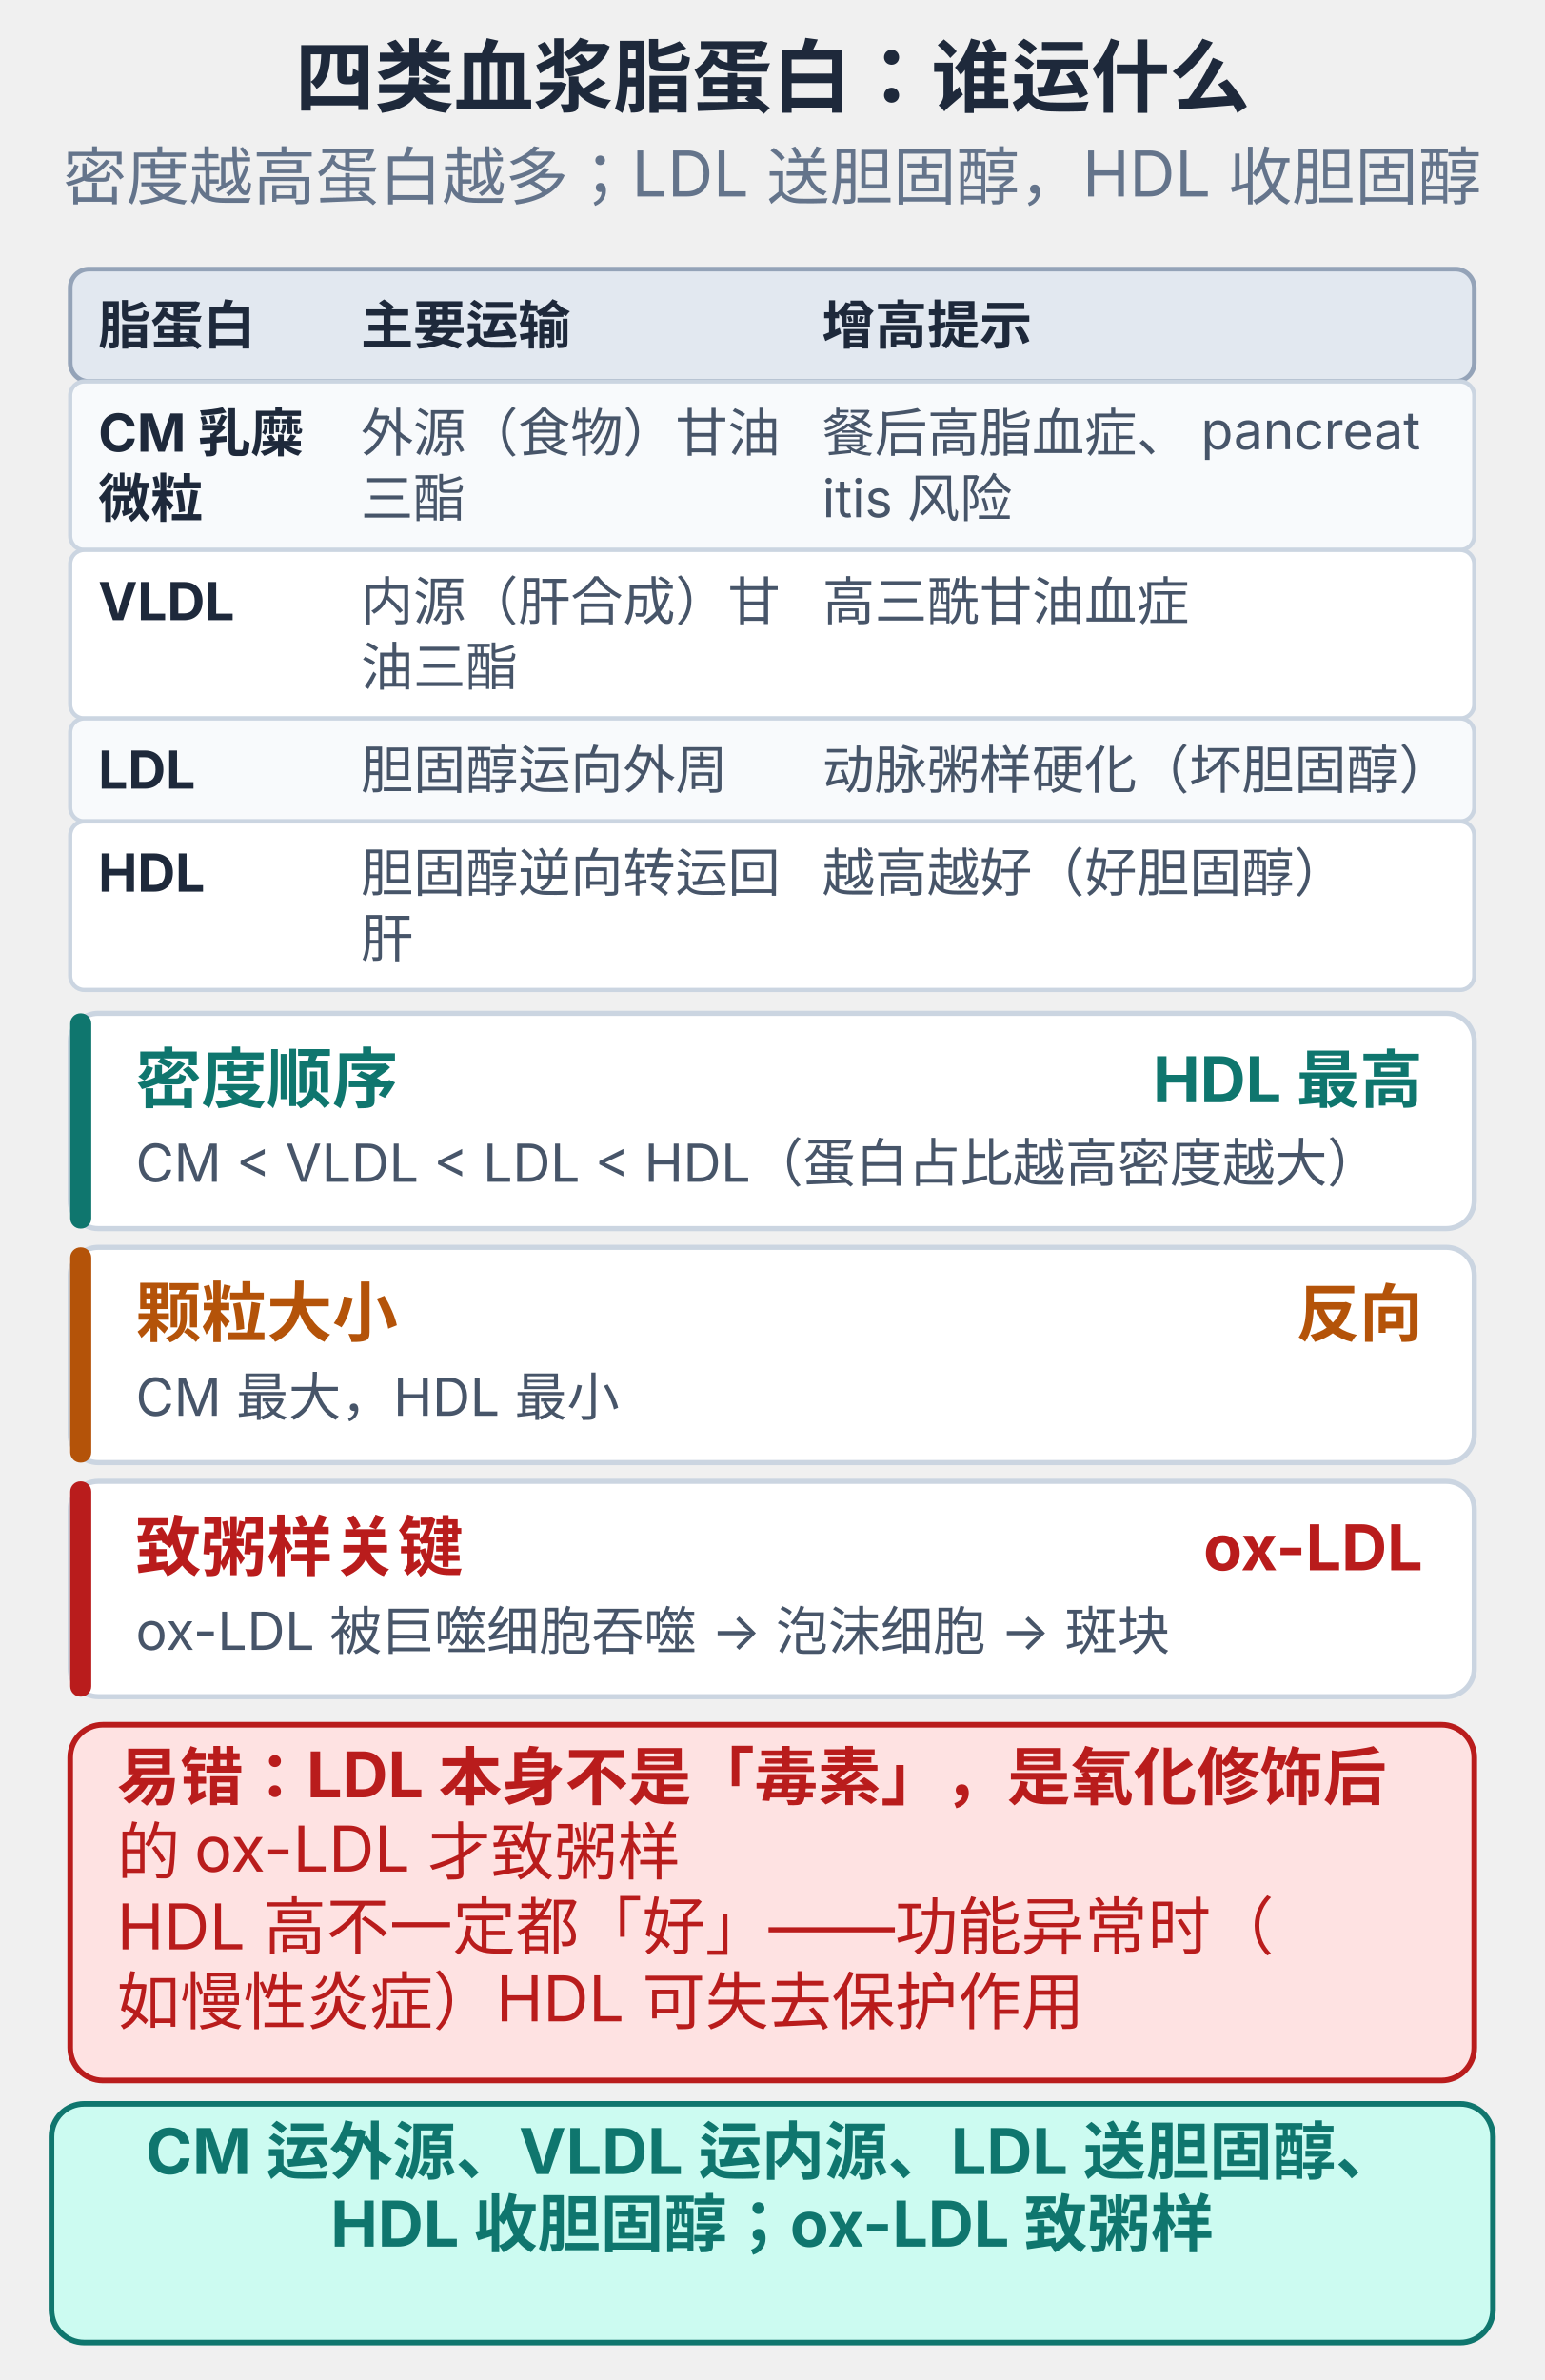
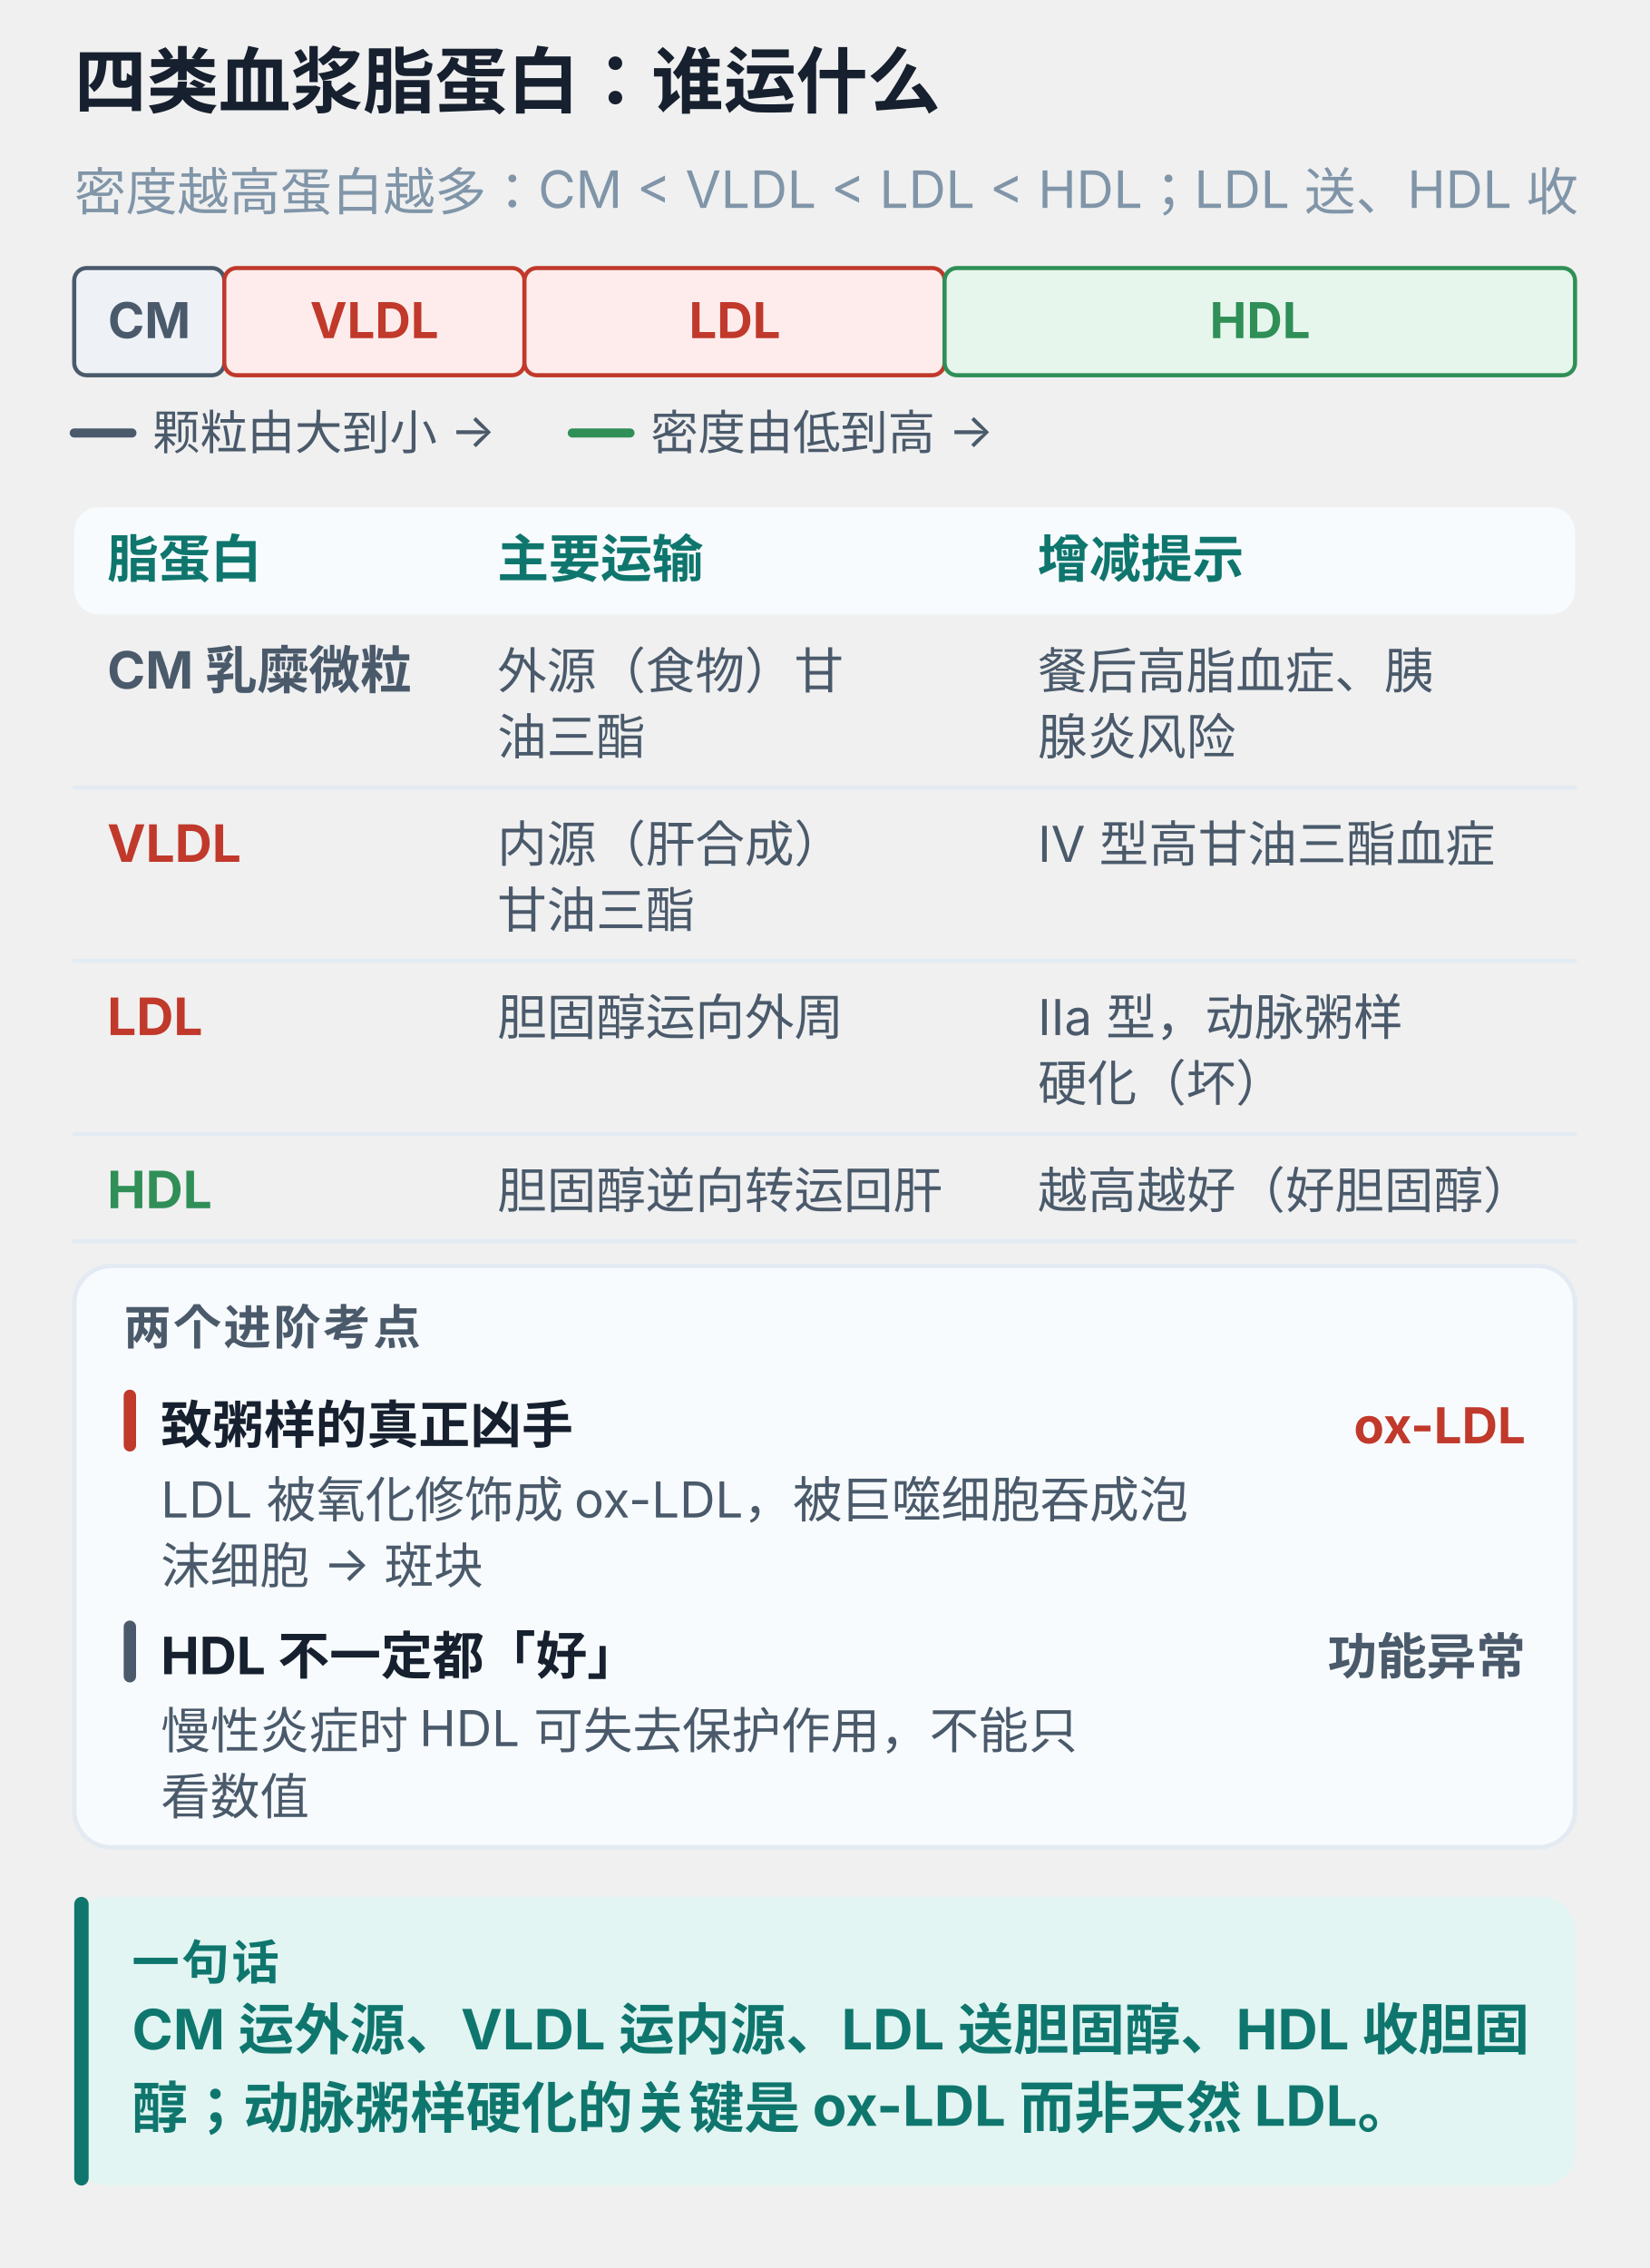
- <svg xmlns="http://www.w3.org/2000/svg" viewBox="0 0 330 508.5" width="100%" style="max-width:330px;display:block;margin:0 auto;background:#ffffff;border-radius:10px" role="img">
-   <text x="165.0" y="22.6" text-anchor="middle" font-size="17" font-weight="700" fill="#1e293b" font-family="-apple-system,'PingFang SC','Microsoft YaHei',sans-serif">四类血浆脂蛋白：谁运什么</text>
-   <text x="165.0" y="42.6" text-anchor="middle" font-size="13.5" font-weight="400" fill="#64748b" font-family="-apple-system,'PingFang SC','Microsoft YaHei',sans-serif">密度越高蛋白越多；LDL 送胆固醇，HDL 收胆固醇</text>
-   <rect x="15.0" y="57.5" width="300.0" height="24.0" rx="4" fill="#e2e8f0" stroke="#94a3b8" stroke-width="1" />
-   <text x="21.0" y="73.5" text-anchor="start" font-size="11.2" font-weight="700" fill="#1e293b" font-family="-apple-system,'PingFang SC','Microsoft YaHei',sans-serif">脂蛋白</text>
-   <text x="77.1" y="73.5" text-anchor="start" font-size="11.2" font-weight="700" fill="#1e293b" font-family="-apple-system,'PingFang SC','Microsoft YaHei',sans-serif">主要运输</text>
-   <text x="175.7" y="73.5" text-anchor="start" font-size="11.2" font-weight="700" fill="#1e293b" font-family="-apple-system,'PingFang SC','Microsoft YaHei',sans-serif">增高提示</text>
-   <rect x="15.0" y="81.5" width="300.0" height="36.0" rx="3" fill="#f8fafc" stroke="#cbd5e1" stroke-width="0.9" />
-   <text x="21.0" y="96.5" text-anchor="start" font-size="11.2" font-weight="700" fill="#1e293b" font-family="-apple-system,'PingFang SC','Microsoft YaHei',sans-serif">CM 乳糜</text>
-   <text x="21.0" y="110.5" text-anchor="start" font-size="11.2" font-weight="700" fill="#1e293b" font-family="-apple-system,'PingFang SC','Microsoft YaHei',sans-serif">微粒</text>
-   <text x="77.1" y="96.5" text-anchor="start" font-size="11.2" font-weight="400" fill="#475569" font-family="-apple-system,'PingFang SC','Microsoft YaHei',sans-serif">外源（食物）甘油</text>
-   <text x="77.1" y="110.5" text-anchor="start" font-size="11.2" font-weight="400" fill="#475569" font-family="-apple-system,'PingFang SC','Microsoft YaHei',sans-serif">三酯</text>
-   <text x="175.7" y="96.5" text-anchor="start" font-size="11.2" font-weight="400" fill="#475569" font-family="-apple-system,'PingFang SC','Microsoft YaHei',sans-serif">餐后高脂血症、 pancreat</text>
-   <text x="175.7" y="110.5" text-anchor="start" font-size="11.2" font-weight="400" fill="#475569" font-family="-apple-system,'PingFang SC','Microsoft YaHei',sans-serif">itis 风险</text>
-   <rect x="15.0" y="117.5" width="300.0" height="36.0" rx="3" fill="#ffffff" stroke="#cbd5e1" stroke-width="0.9" />
-   <text x="21.0" y="132.5" text-anchor="start" font-size="11.2" font-weight="700" fill="#1e293b" font-family="-apple-system,'PingFang SC','Microsoft YaHei',sans-serif">VLDL</text>
-   <text x="77.1" y="132.5" text-anchor="start" font-size="11.2" font-weight="400" fill="#475569" font-family="-apple-system,'PingFang SC','Microsoft YaHei',sans-serif">内源（肝合成）甘</text>
-   <text x="77.1" y="146.5" text-anchor="start" font-size="11.2" font-weight="400" fill="#475569" font-family="-apple-system,'PingFang SC','Microsoft YaHei',sans-serif">油三酯</text>
-   <text x="175.7" y="132.5" text-anchor="start" font-size="11.2" font-weight="400" fill="#475569" font-family="-apple-system,'PingFang SC','Microsoft YaHei',sans-serif">高三酰甘油血症</text>
-   <rect x="15.0" y="153.5" width="300.0" height="22.0" rx="3" fill="#f8fafc" stroke="#cbd5e1" stroke-width="0.9" />
-   <text x="21.0" y="168.5" text-anchor="start" font-size="11.2" font-weight="700" fill="#1e293b" font-family="-apple-system,'PingFang SC','Microsoft YaHei',sans-serif">LDL</text>
-   <text x="77.1" y="168.5" text-anchor="start" font-size="11.2" font-weight="400" fill="#475569" font-family="-apple-system,'PingFang SC','Microsoft YaHei',sans-serif">胆固醇运向外周</text>
-   <text x="175.7" y="168.5" text-anchor="start" font-size="11.2" font-weight="400" fill="#475569" font-family="-apple-system,'PingFang SC','Microsoft YaHei',sans-serif">动脉粥样硬化（坏胆固醇）</text>
-   <rect x="15.0" y="175.5" width="300.0" height="36.0" rx="3" fill="#ffffff" stroke="#cbd5e1" stroke-width="0.9" />
-   <text x="21.0" y="190.5" text-anchor="start" font-size="11.2" font-weight="700" fill="#1e293b" font-family="-apple-system,'PingFang SC','Microsoft YaHei',sans-serif">HDL</text>
-   <text x="77.1" y="190.5" text-anchor="start" font-size="11.2" font-weight="400" fill="#475569" font-family="-apple-system,'PingFang SC','Microsoft YaHei',sans-serif">胆固醇逆向转运回</text>
-   <text x="77.1" y="204.5" text-anchor="start" font-size="11.2" font-weight="400" fill="#475569" font-family="-apple-system,'PingFang SC','Microsoft YaHei',sans-serif">肝</text>
-   <text x="175.7" y="190.5" text-anchor="start" font-size="11.2" font-weight="400" fill="#475569" font-family="-apple-system,'PingFang SC','Microsoft YaHei',sans-serif">越高越好（好胆固醇）</text>
-   <rect x="15.0" y="216.5" width="300.0" height="46.0" rx="6" fill="#ffffff" stroke="#cbd5e1" stroke-width="1.1" />
-   <rect x="15.0" y="216.5" width="4.5" height="46.0" rx="2.2" fill="#0f766e" />
-   <text x="29.0" y="235.5" text-anchor="start" font-size="14" font-weight="700" fill="#0f766e" font-family="-apple-system,'PingFang SC','Microsoft YaHei',sans-serif">密度顺序</text>
-   <text x="304.0" y="235.5" text-anchor="end" font-size="13.5" font-weight="700" fill="#0f766e" font-family="-apple-system,'PingFang SC','Microsoft YaHei',sans-serif">HDL 最高</text>
-   <text x="29.0" y="252.5" text-anchor="start" font-size="11.2" font-weight="400" fill="#475569" font-family="-apple-system,'PingFang SC','Microsoft YaHei',sans-serif">CM &lt; VLDL &lt; LDL &lt; HDL（蛋白占比越高密度越大）</text>
-   <rect x="15.0" y="266.5" width="300.0" height="46.0" rx="6" fill="#ffffff" stroke="#cbd5e1" stroke-width="1.1" />
-   <rect x="15.0" y="266.5" width="4.5" height="46.0" rx="2.2" fill="#b45309" />
-   <text x="29.0" y="285.5" text-anchor="start" font-size="14" font-weight="700" fill="#b45309" font-family="-apple-system,'PingFang SC','Microsoft YaHei',sans-serif">颗粒大小</text>
-   <text x="304.0" y="285.5" text-anchor="end" font-size="13.5" font-weight="700" fill="#b45309" font-family="-apple-system,'PingFang SC','Microsoft YaHei',sans-serif">反向</text>
-   <text x="29.0" y="302.5" text-anchor="start" font-size="11.2" font-weight="400" fill="#475569" font-family="-apple-system,'PingFang SC','Microsoft YaHei',sans-serif">CM 最大，HDL 最小</text>
-   <rect x="15.0" y="316.5" width="300.0" height="46.0" rx="6" fill="#ffffff" stroke="#cbd5e1" stroke-width="1.1" />
-   <rect x="15.0" y="316.5" width="4.5" height="46.0" rx="2.2" fill="#b91c1c" />
-   <text x="29.0" y="335.5" text-anchor="start" font-size="14" font-weight="700" fill="#b91c1c" font-family="-apple-system,'PingFang SC','Microsoft YaHei',sans-serif">致粥样关键</text>
-   <text x="304.0" y="335.5" text-anchor="end" font-size="13.5" font-weight="700" fill="#b91c1c" font-family="-apple-system,'PingFang SC','Microsoft YaHei',sans-serif">ox-LDL</text>
-   <text x="29.0" y="352.5" text-anchor="start" font-size="11.2" font-weight="400" fill="#475569" font-family="-apple-system,'PingFang SC','Microsoft YaHei',sans-serif">ox-LDL 被巨噬细胞吞噬 → 泡沫细胞 → 斑块</text>
-   <rect x="15.0" y="368.5" width="300.0" height="76.0" rx="7" fill="#fee2e2" stroke="#b91c1c" stroke-width="1.2" />
-   <text x="25.0" y="384.5" text-anchor="start" font-size="13.5" font-weight="700" fill="#b91c1c" font-family="-apple-system,'PingFang SC','Microsoft YaHei',sans-serif">易错：LDL 本身不是「毒素」，是氧化修饰后</text>
-   <text x="25.0" y="400.5" text-anchor="start" font-size="13.5" font-weight="400" fill="#b91c1c" font-family="-apple-system,'PingFang SC','Microsoft YaHei',sans-serif">的 ox-LDL 才致粥样</text>
-   <text x="25.0" y="416.5" text-anchor="start" font-size="13.5" font-weight="400" fill="#b91c1c" font-family="-apple-system,'PingFang SC','Microsoft YaHei',sans-serif">HDL 高不一定都「好」——功能异常时（</text>
-   <text x="25.0" y="432.5" text-anchor="start" font-size="13.5" font-weight="400" fill="#b91c1c" font-family="-apple-system,'PingFang SC','Microsoft YaHei',sans-serif">如慢性炎症）HDL 可失去保护作用</text>
-   <rect x="11.0" y="449.5" width="308.0" height="51.0" rx="7" fill="#ccfbf1" stroke="#0f766e" stroke-width="1.2" />
-   <text x="165.0" y="464.5" text-anchor="middle" font-size="13.5" font-weight="700" fill="#0f766e" font-family="-apple-system,'PingFang SC','Microsoft YaHei',sans-serif">CM 运外源、VLDL 运内源、LDL 送胆固醇、</text>
-   <text x="165.0" y="480.0" text-anchor="middle" font-size="13.5" font-weight="700" fill="#0f766e" font-family="-apple-system,'PingFang SC','Microsoft YaHei',sans-serif">HDL 收胆固醇；ox-LDL 致粥样</text>
+ <svg xmlns="http://www.w3.org/2000/svg" viewBox="0 0 400 550" width="100%" style="max-width:400px;display:block;margin:0 auto;background:#ffffff;border-radius:12px" role="img" aria-label="四类血浆脂蛋白：谁运什么">
+   <text x="18.0" y="26.0" font-size="17.5" font-weight="700" fill="#16202e" font-family="-apple-system,BlinkMacSystemFont,'PingFang SC','Microsoft YaHei',sans-serif">四类血浆脂蛋白：谁运什么</text>
+   <text x="18.0" y="51.0" font-size="12.5" font-weight="400" fill="#8095a8" font-family="-apple-system,BlinkMacSystemFont,'PingFang SC','Microsoft YaHei',sans-serif">密度越高蛋白越多：CM &lt; VLDL &lt; LDL &lt; HDL；LDL 送、HDL 收</text>
+   <rect x="18.0" y="65.0" width="36.4" height="26.0" rx="3" fill="#eef2f7" stroke="#4a5a6b" stroke-width="1" />
+   <text x="36.2" y="82.0" text-anchor="middle" font-size="12" font-weight="700" fill="#4a5a6b" font-family="-apple-system,BlinkMacSystemFont,'PingFang SC','Microsoft YaHei',sans-serif">CM</text>
+   <rect x="54.4" y="65.0" width="72.8" height="26.0" rx="3" fill="#fdeceb" stroke="#c0392b" stroke-width="1" />
+   <text x="90.8" y="82.0" text-anchor="middle" font-size="12" font-weight="700" fill="#c0392b" font-family="-apple-system,BlinkMacSystemFont,'PingFang SC','Microsoft YaHei',sans-serif">VLDL</text>
+   <rect x="127.2" y="65.0" width="101.9" height="26.0" rx="3" fill="#fdeceb" stroke="#c0392b" stroke-width="1" />
+   <text x="178.2" y="82.0" text-anchor="middle" font-size="12" font-weight="700" fill="#c0392b" font-family="-apple-system,BlinkMacSystemFont,'PingFang SC','Microsoft YaHei',sans-serif">LDL</text>
+   <rect x="229.1" y="65.0" width="152.9" height="26.0" rx="3" fill="#e6f6ec" stroke="#2f8f57" stroke-width="1" />
+   <text x="305.6" y="82.0" text-anchor="middle" font-size="12" font-weight="700" fill="#2f8f57" font-family="-apple-system,BlinkMacSystemFont,'PingFang SC','Microsoft YaHei',sans-serif">HDL</text>
+   <line x1="18.0" y1="105.0" x2="32.0" y2="105.0" stroke="#4a5a6b" stroke-width="2.2" stroke-linecap="round" />
+   <text x="37.0" y="109.0" font-size="11.5" font-weight="400" fill="#4a5a6b" font-family="-apple-system,BlinkMacSystemFont,'PingFang SC','Microsoft YaHei',sans-serif">颗粒由大到小 →</text>
+   <line x1="138.8" y1="105.0" x2="152.8" y2="105.0" stroke="#2f8f57" stroke-width="2.2" stroke-linecap="round" />
+   <text x="157.8" y="109.0" font-size="11.5" font-weight="400" fill="#4a5a6b" font-family="-apple-system,BlinkMacSystemFont,'PingFang SC','Microsoft YaHei',sans-serif">密度由低到高 →</text>
+   <rect x="18.0" y="123.0" width="364.0" height="26.0" rx="6" fill="#f8fbfd" />
+   <text x="26.0" y="140.0" font-size="12.5" font-weight="700" fill="#0f766e" font-family="-apple-system,BlinkMacSystemFont,'PingFang SC','Microsoft YaHei',sans-serif">脂蛋白</text>
+   <text x="120.6" y="140.0" font-size="12.5" font-weight="700" fill="#0f766e" font-family="-apple-system,BlinkMacSystemFont,'PingFang SC','Microsoft YaHei',sans-serif">主要运输</text>
+   <text x="251.7" y="140.0" font-size="12.5" font-weight="700" fill="#0f766e" font-family="-apple-system,BlinkMacSystemFont,'PingFang SC','Microsoft YaHei',sans-serif">增减提示</text>
+   <line x1="18.0" y1="191.0" x2="382.0" y2="191.0" stroke="#e3eaf2" stroke-width="1" stroke-linecap="round" />
+   <text x="26.0" y="167.0" font-size="12.5" font-weight="700" fill="#4a5a6b" font-family="-apple-system,BlinkMacSystemFont,'PingFang SC','Microsoft YaHei',sans-serif">CM 乳糜微粒</text>
+   <text x="120.6" y="167.0" font-size="12" font-weight="400" fill="#4a5a6b" font-family="-apple-system,BlinkMacSystemFont,'PingFang SC','Microsoft YaHei',sans-serif">外源（食物）甘</text>
+   <text x="120.6" y="183.0" font-size="12" font-weight="400" fill="#4a5a6b" font-family="-apple-system,BlinkMacSystemFont,'PingFang SC','Microsoft YaHei',sans-serif">油三酯</text>
+   <text x="251.7" y="167.0" font-size="12" font-weight="400" fill="#4a5a6b" font-family="-apple-system,BlinkMacSystemFont,'PingFang SC','Microsoft YaHei',sans-serif">餐后高脂血症、胰</text>
+   <text x="251.7" y="183.0" font-size="12" font-weight="400" fill="#4a5a6b" font-family="-apple-system,BlinkMacSystemFont,'PingFang SC','Microsoft YaHei',sans-serif">腺炎风险</text>
+   <line x1="18.0" y1="233.0" x2="382.0" y2="233.0" stroke="#e3eaf2" stroke-width="1" stroke-linecap="round" />
+   <text x="26.0" y="209.0" font-size="12.5" font-weight="700" fill="#c0392b" font-family="-apple-system,BlinkMacSystemFont,'PingFang SC','Microsoft YaHei',sans-serif">VLDL</text>
+   <text x="120.6" y="209.0" font-size="12" font-weight="400" fill="#4a5a6b" font-family="-apple-system,BlinkMacSystemFont,'PingFang SC','Microsoft YaHei',sans-serif">内源（肝合成）</text>
+   <text x="120.6" y="225.0" font-size="12" font-weight="400" fill="#4a5a6b" font-family="-apple-system,BlinkMacSystemFont,'PingFang SC','Microsoft YaHei',sans-serif">甘油三酯</text>
+   <text x="251.7" y="209.0" font-size="12" font-weight="400" fill="#4a5a6b" font-family="-apple-system,BlinkMacSystemFont,'PingFang SC','Microsoft YaHei',sans-serif">Ⅳ 型高甘油三酯血症</text>
+   <line x1="18.0" y1="275.0" x2="382.0" y2="275.0" stroke="#e3eaf2" stroke-width="1" stroke-linecap="round" />
+   <text x="26.0" y="251.0" font-size="12.5" font-weight="700" fill="#c0392b" font-family="-apple-system,BlinkMacSystemFont,'PingFang SC','Microsoft YaHei',sans-serif">LDL</text>
+   <text x="120.6" y="251.0" font-size="12" font-weight="400" fill="#4a5a6b" font-family="-apple-system,BlinkMacSystemFont,'PingFang SC','Microsoft YaHei',sans-serif">胆固醇运向外周</text>
+   <text x="251.7" y="251.0" font-size="12" font-weight="400" fill="#4a5a6b" font-family="-apple-system,BlinkMacSystemFont,'PingFang SC','Microsoft YaHei',sans-serif">Ⅱa 型，动脉粥样</text>
+   <text x="251.7" y="267.0" font-size="12" font-weight="400" fill="#4a5a6b" font-family="-apple-system,BlinkMacSystemFont,'PingFang SC','Microsoft YaHei',sans-serif">硬化（坏）</text>
+   <line x1="18.0" y1="301.0" x2="382.0" y2="301.0" stroke="#e3eaf2" stroke-width="1" stroke-linecap="round" />
+   <text x="26.0" y="293.0" font-size="12.5" font-weight="700" fill="#2f8f57" font-family="-apple-system,BlinkMacSystemFont,'PingFang SC','Microsoft YaHei',sans-serif">HDL</text>
+   <text x="120.6" y="293.0" font-size="12" font-weight="400" fill="#4a5a6b" font-family="-apple-system,BlinkMacSystemFont,'PingFang SC','Microsoft YaHei',sans-serif">胆固醇逆向转运回肝</text>
+   <text x="251.7" y="293.0" font-size="12" font-weight="400" fill="#4a5a6b" font-family="-apple-system,BlinkMacSystemFont,'PingFang SC','Microsoft YaHei',sans-serif">越高越好（好胆固醇）</text>
+   <rect x="18.0" y="307.0" width="364.0" height="141.0" rx="9" fill="#f8fbfd" stroke="#e3eaf2" stroke-width="1.1" />
+   <text x="30.0" y="326.0" font-size="11.5" font-weight="700" fill="#4a5a6b" letter-spacing="0.6" font-family="-apple-system,BlinkMacSystemFont,'PingFang SC','Microsoft YaHei',sans-serif">两个进阶考点</text>
+   <rect x="30.0" y="337.0" width="3.0" height="15.0" rx="1.5" fill="#c0392b" />
+   <text x="39.0" y="350.0" font-size="12.5" font-weight="700" fill="#16202e" font-family="-apple-system,BlinkMacSystemFont,'PingFang SC','Microsoft YaHei',sans-serif">致粥样的真正凶手</text>
+   <text x="370.0" y="350.0" text-anchor="end" font-size="12" font-weight="700" fill="#c0392b" font-family="-apple-system,BlinkMacSystemFont,'PingFang SC','Microsoft YaHei',sans-serif">ox-LDL</text>
+   <text x="39.0" y="368.0" font-size="12" font-weight="400" fill="#4a5a6b" font-family="-apple-system,BlinkMacSystemFont,'PingFang SC','Microsoft YaHei',sans-serif">LDL 被氧化修饰成 ox-LDL，被巨噬细胞吞成泡</text>
+   <text x="39.0" y="384.0" font-size="12" font-weight="400" fill="#4a5a6b" font-family="-apple-system,BlinkMacSystemFont,'PingFang SC','Microsoft YaHei',sans-serif">沫细胞 → 斑块</text>
+   <rect x="30.0" y="393.0" width="3.0" height="15.0" rx="1.5" fill="#4a5a6b" />
+   <text x="39.0" y="406.0" font-size="12.5" font-weight="700" fill="#16202e" font-family="-apple-system,BlinkMacSystemFont,'PingFang SC','Microsoft YaHei',sans-serif">HDL 不一定都「好」</text>
+   <text x="370.0" y="406.0" text-anchor="end" font-size="12" font-weight="700" fill="#4a5a6b" font-family="-apple-system,BlinkMacSystemFont,'PingFang SC','Microsoft YaHei',sans-serif">功能异常</text>
+   <text x="39.0" y="424.0" font-size="12" font-weight="400" fill="#4a5a6b" font-family="-apple-system,BlinkMacSystemFont,'PingFang SC','Microsoft YaHei',sans-serif">慢性炎症时 HDL 可失去保护作用，不能只</text>
+   <text x="39.0" y="440.0" font-size="12" font-weight="400" fill="#4a5a6b" font-family="-apple-system,BlinkMacSystemFont,'PingFang SC','Microsoft YaHei',sans-serif">看数值</text>
+   <rect x="18.0" y="460.0" width="364.0" height="70.0" rx="8" fill="#e2f5f2" />
+   <rect x="18.0" y="460.0" width="3.5" height="70.0" rx="1.8" fill="#0f766e" />
+   <text x="32.0" y="480.0" font-size="11.5" font-weight="700" fill="#0f766e" letter-spacing="0.6" font-family="-apple-system,BlinkMacSystemFont,'PingFang SC','Microsoft YaHei',sans-serif">一句话</text>
+   <text x="32.0" y="497.0" font-size="13.5" font-weight="700" fill="#0f766e" font-family="-apple-system,BlinkMacSystemFont,'PingFang SC','Microsoft YaHei',sans-serif">CM 运外源、VLDL 运内源、LDL 送胆固醇、HDL 收胆固</text>
+   <text x="32.0" y="516.0" font-size="13.5" font-weight="700" fill="#0f766e" font-family="-apple-system,BlinkMacSystemFont,'PingFang SC','Microsoft YaHei',sans-serif">醇；动脉粥样硬化的关键是 ox-LDL 而非天然 LDL。</text>
</svg>
